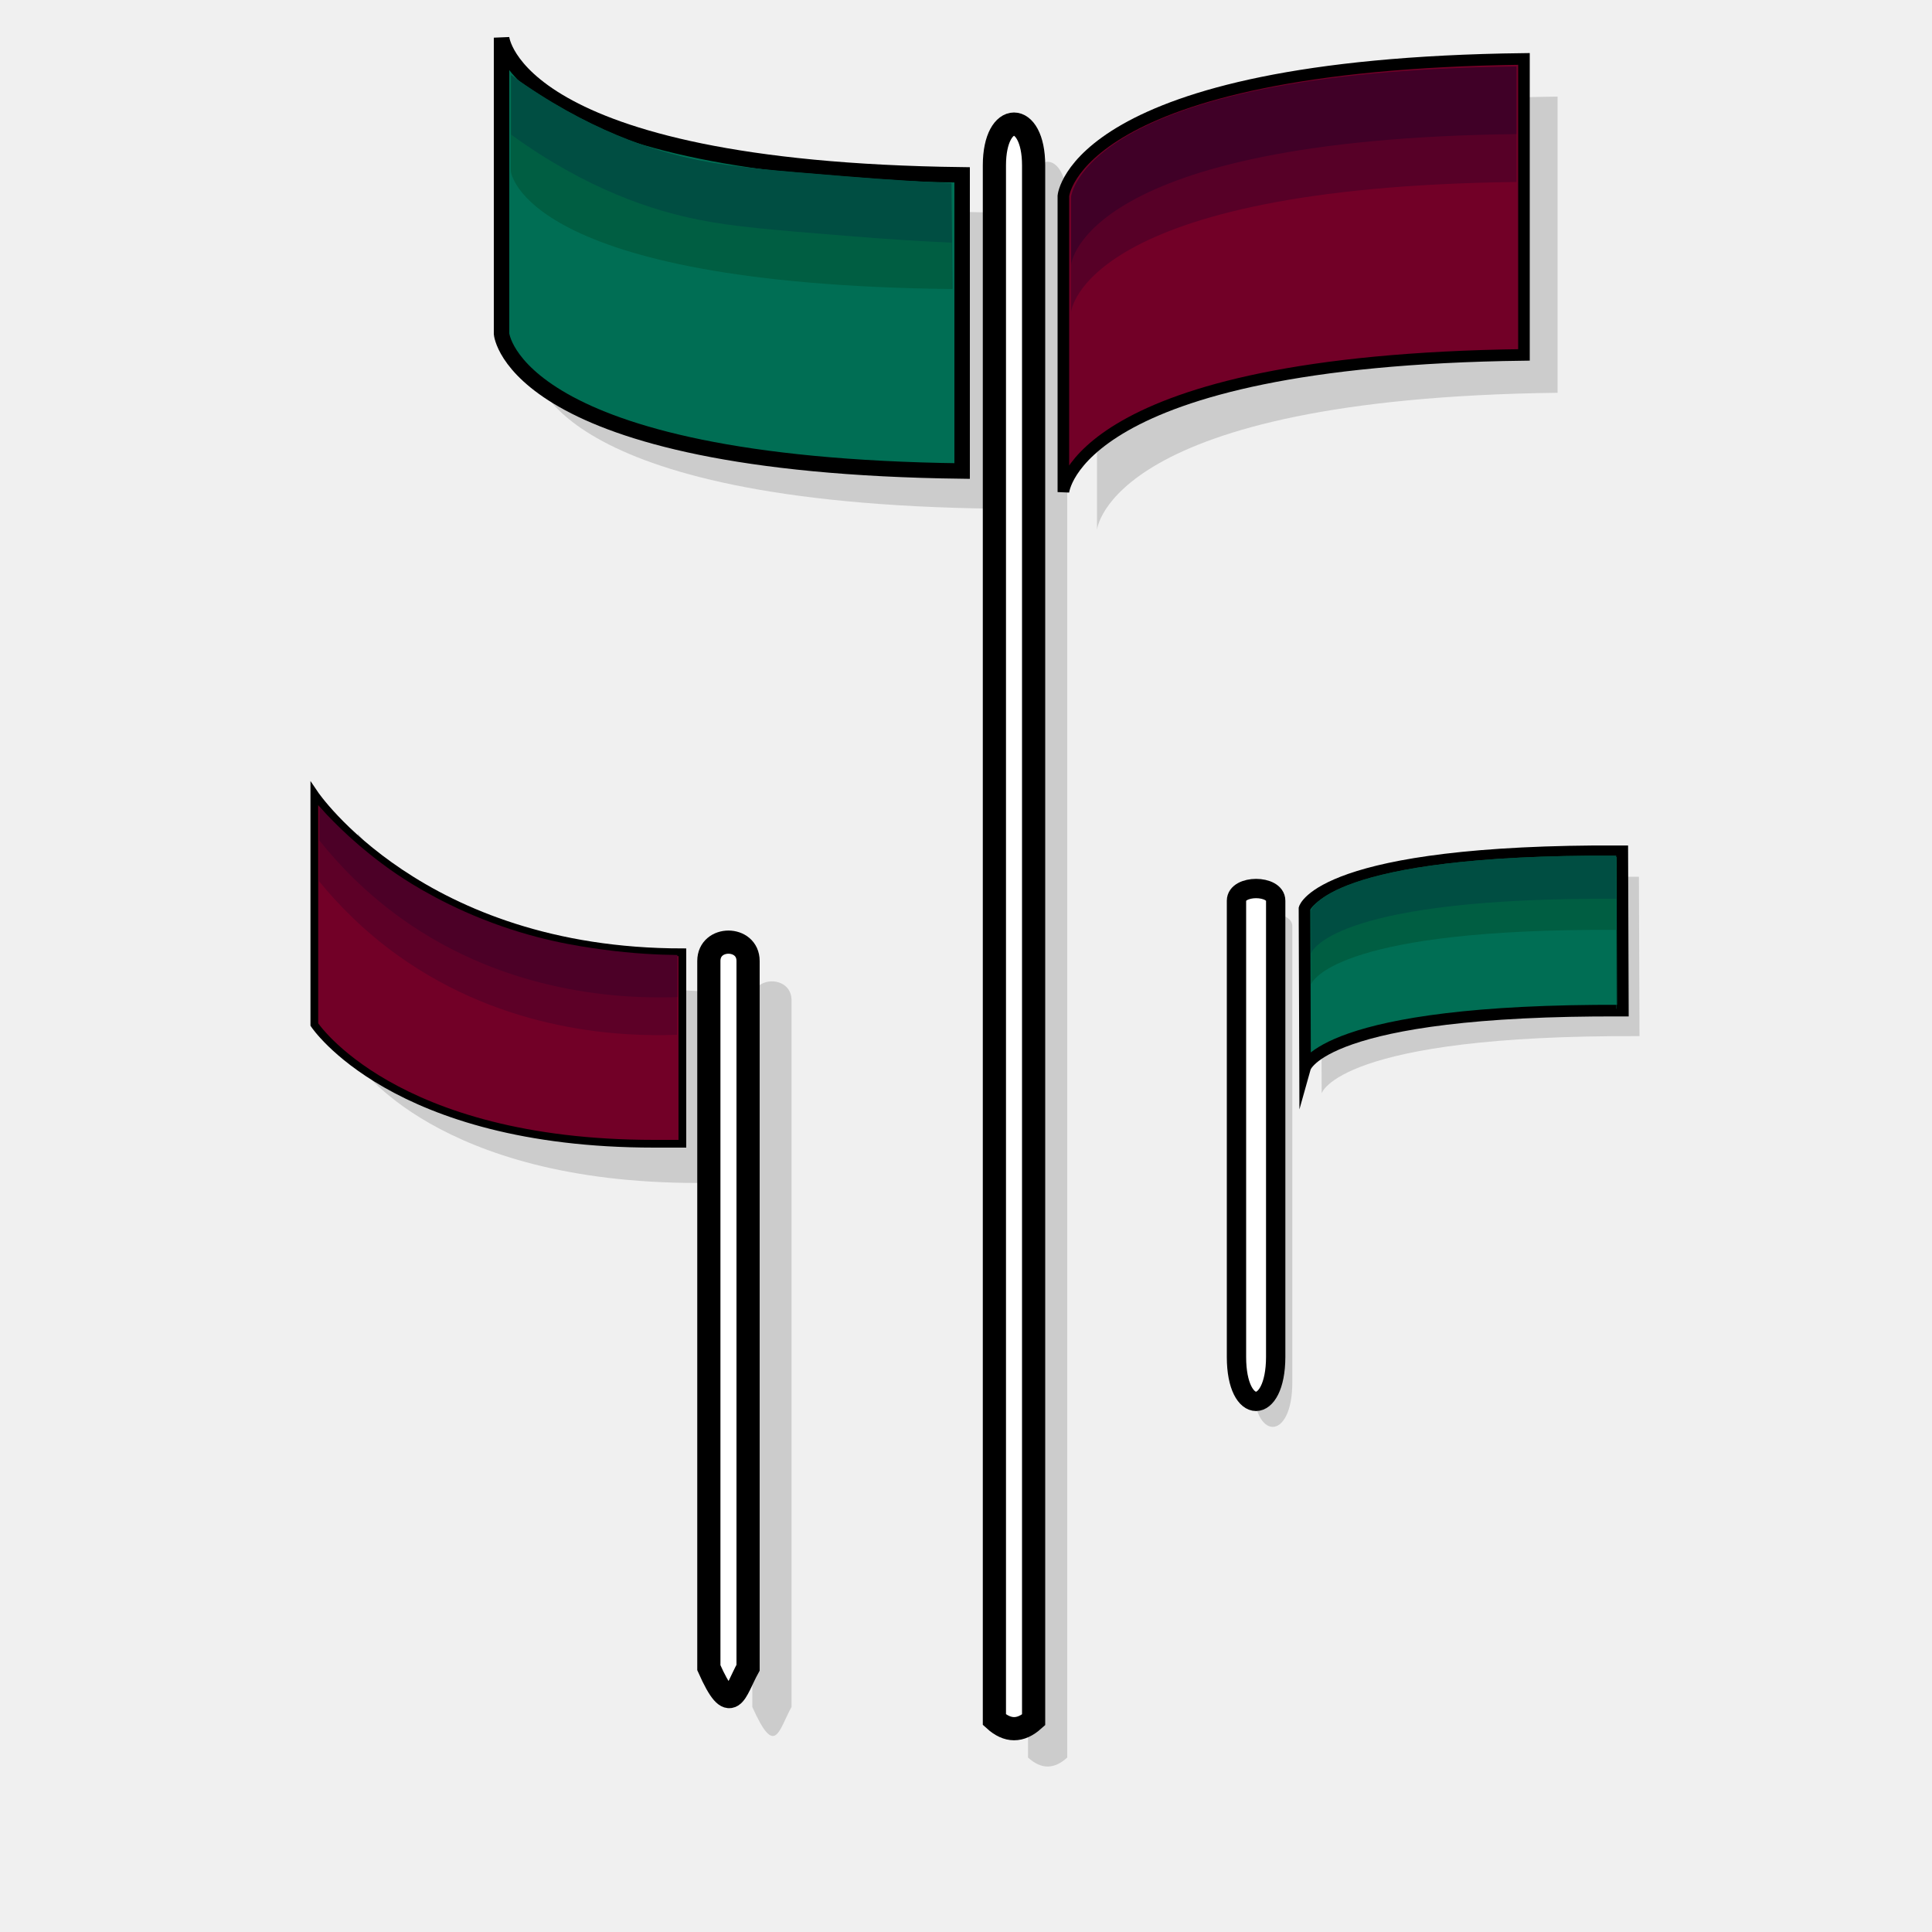
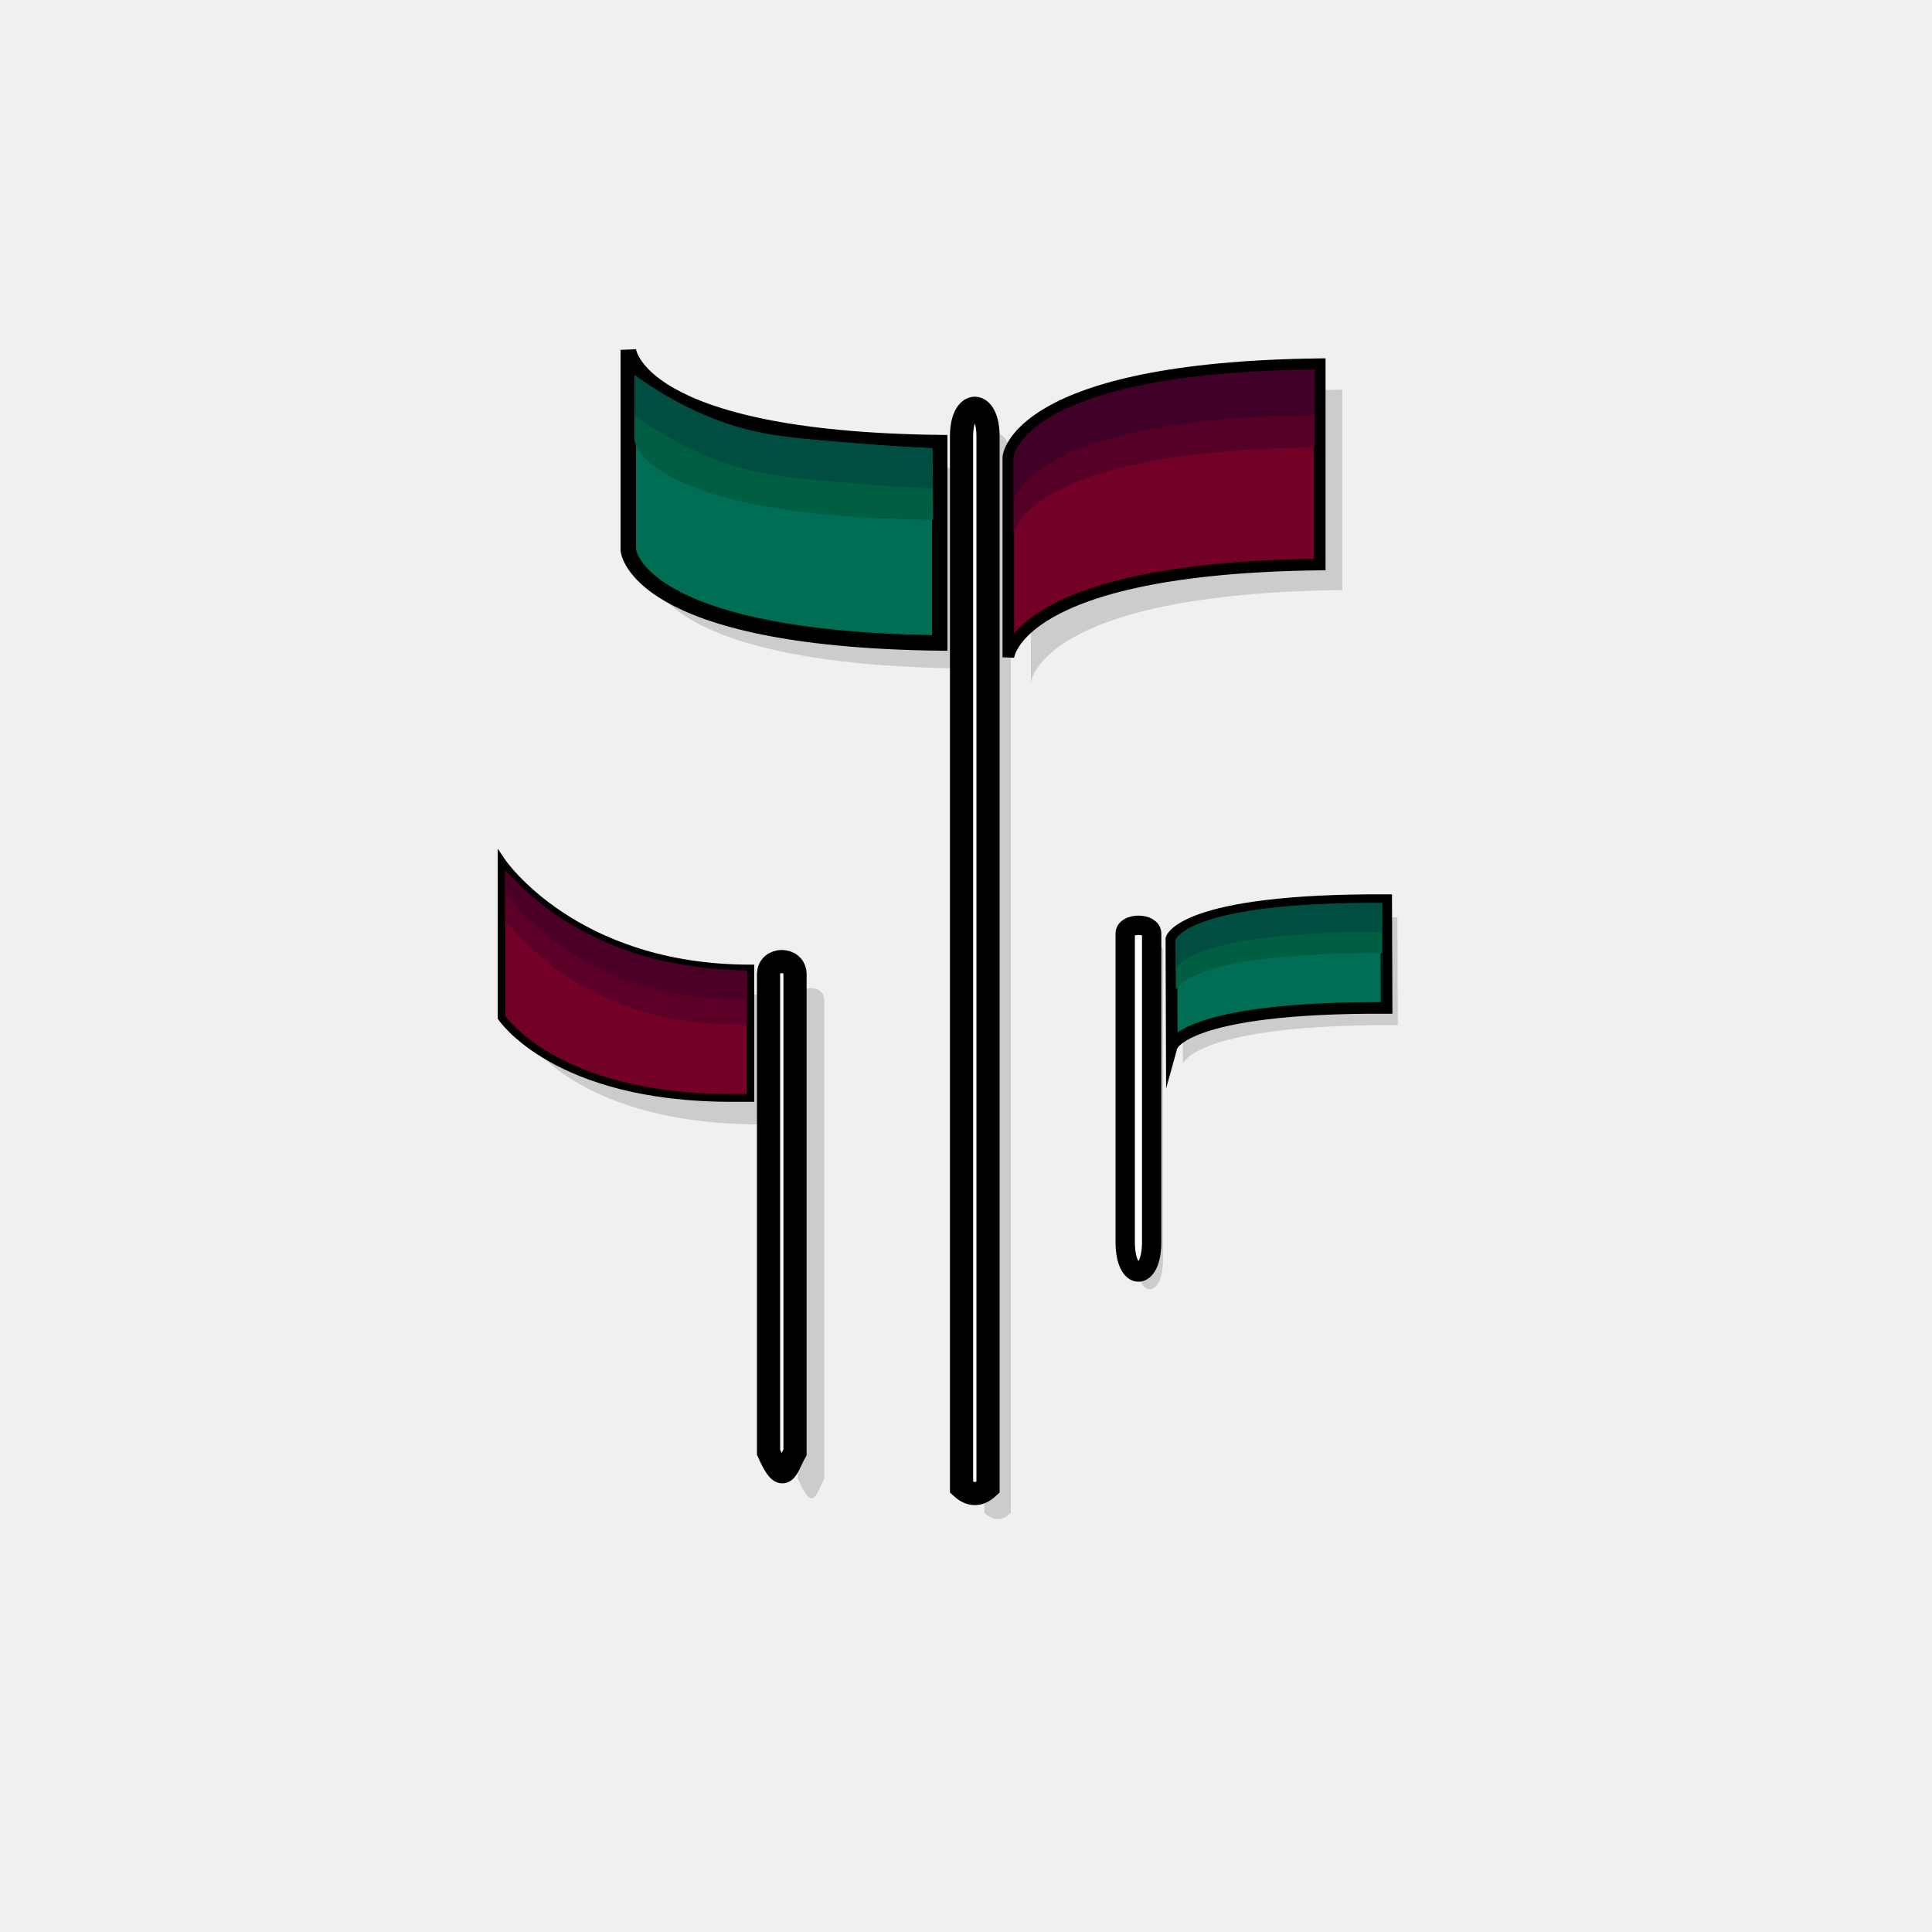
<svg xmlns="http://www.w3.org/2000/svg" version="1.1" id="Layer_1" x="0px" y="0px" viewBox="0 0 1000 1000" style="enable-background:new 0 0 1000 1000;" xml:space="preserve">
  <style type="text/css">
	.st0{fill:#CCCCCC;}
	.st1{fill:#FFFFFF;stroke:#000000;stroke-miterlimit:10;}
	.st2{fill:#006E54;stroke:#000000;stroke-width:8;stroke-miterlimit:10;}
	.st3{fill:#FFFFFF;stroke:#000000;stroke-width:12;stroke-miterlimit:10;}
	.st4{fill:#720027;stroke:#000000;stroke-width:6;stroke-miterlimit:10;}
	.st5{fill:#720027;stroke:#000000;stroke-width:4;stroke-miterlimit:10;}
	.st6{fill:#005E42;}
	.st7{fill:#004E42;}
	.st8{fill:#570027;}
	.st9{fill:#400027;}
	.st10{fill:#FFFFFF;stroke:#000000;stroke-width:10;stroke-miterlimit:10;}
	.st11{fill:#006E54;stroke:#000000;stroke-width:6;stroke-miterlimit:10;}
	.st12{fill:#5D0027;}
	.st13{fill:#4C0027;}
	.st14{fill:#F7F5B9;}
</style>
-   <path class="st0" d="M389.4,883.5V517.7c0-13,20.3-13,20.3,0v365.8C402.9,895.9,401.2,910,389.4,883.5z" />
-   <path class="st0" d="M361.1,612.3c-135.3,0-175.9-61.7-175.9-61.7V431.2c0,0,55.2,82.1,190.5,82.1v99.1H361.1z" />
-   <path class="st0" d="M648.6,715.6l0-236.2c0-8.4,20.3-8.4,20.3,0v236.2C668.9,746.2,648.6,746.2,648.6,715.6z" />
-   <path class="st0" d="M848.3,453.8c-156-0.8-164.5,29.6-164.5,29.6l0.3,82.5c0,0,8.5-30.3,164.5-29.6L848.3,453.8z" />
-   <path class="st0" d="M277,192.3V39c0,0,5.7,68.1,238.4,71v153.3C282.7,260.5,277,192.3,277,192.3z" />
-   <path class="st0" d="M532.1,909.7V105.1c0-28.5,20.3-28.5,20.3,0v804.6C545.6,915.9,538.9,915.9,532.1,909.7z" />
-   <path class="st0" d="M567.8,121v153.3c0,0,5.7-68.1,238.4-71V50C573.5,52.8,567.8,121,567.8,121z" />
-   <path class="st1" d="M683.9,568.6" />
-   <path class="st2" d="M259.6,172.8V19.5c0,0,5.7,68.1,238.4,71v153.3C265.3,240.9,259.6,172.8,259.6,172.8z" />
-   <path class="st3" d="M514.7,890.1V85.6c0-28.5,20.3-28.5,20.3,0v804.6C528.2,896.3,521.5,896.3,514.7,890.1z" />
-   <path class="st4" d="M550.4,101.4v153.3c0,0,5.7-68.1,238.4-71V30.5C556.1,33.3,550.4,101.4,550.4,101.4z" />
-   <path class="st3" d="M366.9,863.2l0-365.8c0-13,20.3-13,20.3,0l0,365.8C380.4,875.5,378.6,889.6,366.9,863.2z" />
-   <path class="st5" d="M338.6,592c-135.3,0-175.9-61.7-175.9-61.7V410.8c0,0,55.2,82.1,190.5,82.1V592H338.6z" />
-   <path class="st6" d="M264.4,38.9v49.7c0,0,5.4,58.5,228.4,61c-0.2-18.2-0.3-36.4-0.5-54.7c-13.2-0.7-32.4-1.7-55.4-3.6  c-38.1-3.1-57.8-4.7-75.6-8.3C338.1,78.2,303.8,67.4,264.4,38.9z" />
-   <path class="st7" d="M437.1,122c23,1.9,42.2,3,55.4,3.6c0.1,8,0.2,15.9,0.2,23.9c0.1,0,0.2,0,0.3,0c-0.2-18.2-0.3-36.4-0.5-54.7  c-13.2-0.7-32.4-1.7-55.4-3.6c-38.1-3.1-57.8-4.7-75.6-8.3c-23.1-4.6-57.5-15.5-96.9-44v30.8c39.4,28.6,73.7,39.4,96.9,44  C379.3,117.3,398.9,118.9,437.1,122z" />
-   <path class="st8" d="M554.4,102.2v59.3c0,0,5.5-64.6,230.5-67.3V34.9C559.9,37.6,554.4,102.2,554.4,102.2z" />
-   <path class="st9" d="M554.4,102v35c0,0,5.5-64.9,230.5-67.6v-35C559.9,37.1,554.4,102,554.4,102z" />
-   <path class="st10" d="M640,702.4V466.2c0-8.4,20.3-8.4,20.3,0l0,236.2C660.2,733,640,733,640,702.4z" />
-   <path class="st11" d="M839.7,440.6c-156-0.8-164.5,29.6-164.5,29.6l0.3,82.5c0,0,8.5-30.3,164.5-29.6L839.7,440.6z" />
-   <path class="st0" d="M694,587.9" />
-   <path class="st12" d="M165.4,417.6c-0.1,12.9-0.1,25.7-0.2,38.6c10.1,12.3,23.4,25.9,40.7,38.3c56.4,40.4,117.7,42.1,144.5,41.1  c0-13.1,0-26.2,0.1-39.3c-27.5,2.8-49.2,0.4-62.9-2c-53.3-9.2-121.9-40.9-122.3-75.7C165.4,418.1,165.4,417.8,165.4,417.6z" />
-   <path class="st13" d="M165.4,417.6c0,5.8-0.1,11.6-0.1,17.4c10.2,12.8,23.9,27,41.9,40c56.1,40.4,117.3,42,143.4,41.1  c0-7.3,0-14.5,0-21.8c-9.7-0.1-22.9-0.7-38.5-2.8c-13.3-1.8-35.5-5.1-62.4-15.8c-24.7-9.8-41.6-21.3-46.3-24.6  C186.6,439.4,174.2,427.3,165.4,417.6z" />
-   <path class="st6" d="M836.7,522.1c0,0,0.1,0,0.1,0l-0.3-79.2c-149.8-0.8-158,28.4-158,28.4l0.1,38.1c1.5-3.2,17.4-28.8,157.8-28.1" />
-   <path class="st14" d="M836.5,481.4l0,7.3" />
-   <path class="st7" d="M836.7,519.7l0,2.4c0,0,0.1,0,0.1,0l-0.3-79.2c-149.8-0.8-158,28.4-158,28.4l0.1,22.1  c1.1-2.6,15.4-28.9,157.9-28.2L836.7,519.7" />
+   <path class="st0" d="M413,765.4V518c0-8.8,13.7-8.8,13.7,0v247.4C422.1,773.8,420.9,783.3,413,765.4z" />
+   <path class="st0" d="M393.8,582c-91.5,0-119-41.7-119-41.7v-80.7c0,0,37.3,55.5,128.8,55.5v67L393.8,582L393.8,582z" />
+   <path class="st0" d="M588.3,651.9V492.1c0-5.7,13.7-5.7,13.7,0v159.7C602,672.5,588.3,672.5,588.3,651.9z" />
+   <path class="st0" d="M723.3,474.8c-105.5-0.5-111.2,20-111.2,20l0.2,55.8c0,0,5.7-20.5,111.2-20L723.3,474.8z" />
+   <path class="st0" d="M337,298V194.3c0,0,3.9,46.1,161.2,48V346C340.8,344.1,337,298,337,298z" />
+   <path class="st0" d="M509.5,783.1V239c0-19.3,13.7-19.3,13.7,0v544.1C518.6,787.3,514.1,787.3,509.5,783.1z" />
+   <path class="st0" d="M533.6,249.7v103.7c0,0,3.9-46.1,161.2-48V201.7C537.5,203.6,533.6,249.7,533.6,249.7z" />
+   <path class="st1" d="M612.1,552.4" />
+   <path class="st2" d="M325.2,284.8V181.1c0,0,3.9,46.1,161.2,48v103.7C329,330.8,325.2,284.8,325.2,284.8z" />
+   <path class="st3" d="M497.7,769.9V225.8c0-19.3,13.7-19.3,13.7,0v544.1C506.8,774.1,502.3,774.1,497.7,769.9z" />
+   <path class="st4" d="M521.9,236.5v103.7c0,0,3.9-46.1,161.2-48V188.5C525.7,190.4,521.9,236.5,521.9,236.5z" />
+   <path class="st3" d="M397.8,751.7V504.3c0-8.8,13.7-8.8,13.7,0v247.4C406.9,760,405.7,769.5,397.8,751.7z" />
+   <path class="st5" d="M378.6,568.3c-91.5,0-119-41.7-119-41.7v-80.8c0,0,37.3,55.5,128.8,55.5v67H378.6z" />
+   <path class="st6" d="M328.4,194.2v33.6c0,0,3.7,39.6,154.5,41.3c-0.1-12.3-0.2-24.6-0.3-37c-8.9-0.5-21.9-1.1-37.5-2.4  c-25.8-2.1-39.1-3.2-51.1-5.6C378.3,220.8,355.1,213.5,328.4,194.2z" />
+   <path class="st7" d="M445.2,250.4c15.6,1.3,28.5,2,37.5,2.4c0.1,5.4,0.1,10.8,0.1,16.2c0.1,0,0.1,0,0.2,0c-0.1-12.3-0.2-24.6-0.3-37  c-8.9-0.5-21.9-1.1-37.5-2.4c-25.8-2.1-39.1-3.2-51.1-5.6c-15.6-3.1-38.9-10.5-65.5-29.8V215c26.6,19.3,49.8,26.6,65.5,29.8  C406.1,247.2,419.4,248.3,445.2,250.4z" />
+   <path class="st8" d="M524.6,237v40.1c0,0,3.7-43.7,155.9-45.5v-40.1C528.3,193.3,524.6,237,524.6,237z" />
+   <path class="st9" d="M524.6,236.9v23.7c0,0,3.7-43.9,155.9-45.7v-23.7C528.3,193,524.6,236.9,524.6,236.9z" />
+   <path class="st10" d="M582.4,642.9V483.2c0-5.7,13.7-5.7,13.7,0v159.7C596.1,663.6,582.4,663.6,582.4,642.9z" />
+   <path class="st11" d="M717.5,465.9c-105.5-0.5-111.2,20-111.2,20l0.2,55.8c0,0,5.7-20.5,111.2-20L717.5,465.9z" />
+   <path class="st0" d="M619,565.5" />
+   <path class="st12" d="M261.5,450.3c-0.1,8.7-0.1,17.4-0.1,26.1c6.8,8.3,15.8,17.5,27.5,25.9c38.1,27.3,79.6,28.5,97.7,27.8  c0-8.9,0-17.7,0.1-26.6c-18.6,1.9-33.3,0.3-42.5-1.4c-36-6.2-82.4-27.7-82.7-51.2C261.5,450.7,261.5,450.5,261.5,450.3z" />
+   <path class="st13" d="M261.5,450.3c0,3.9-0.1,7.8-0.1,11.8c6.9,8.7,16.2,18.3,28.3,27.1c37.9,27.3,79.3,28.4,97,27.8  c0-4.9,0-9.8,0-14.7c-6.6-0.1-15.5-0.5-26-1.9c-9-1.2-24-3.4-42.2-10.7c-16.7-6.6-28.1-14.4-31.3-16.6  C275.8,465.1,267.4,456.9,261.5,450.3z" />
+   <path class="st6" d="M715.5,521L715.5,521l-0.1-53.6c-101.3-0.5-106.9,19.2-106.9,19.2l0.1,25.8c1-2.2,11.8-19.5,106.7-19" />
+   <path class="st14" d="M715.3,493.5v4.9" />
+   <path class="st7" d="M715.5,519.4v1.6h0.1l-0.2-53.6c-101.3-0.5-106.9,19.2-106.9,19.2l0.1,14.9c0.7-1.8,10.4-19.5,106.8-19.1  L715.5,519.4" />
</svg>
